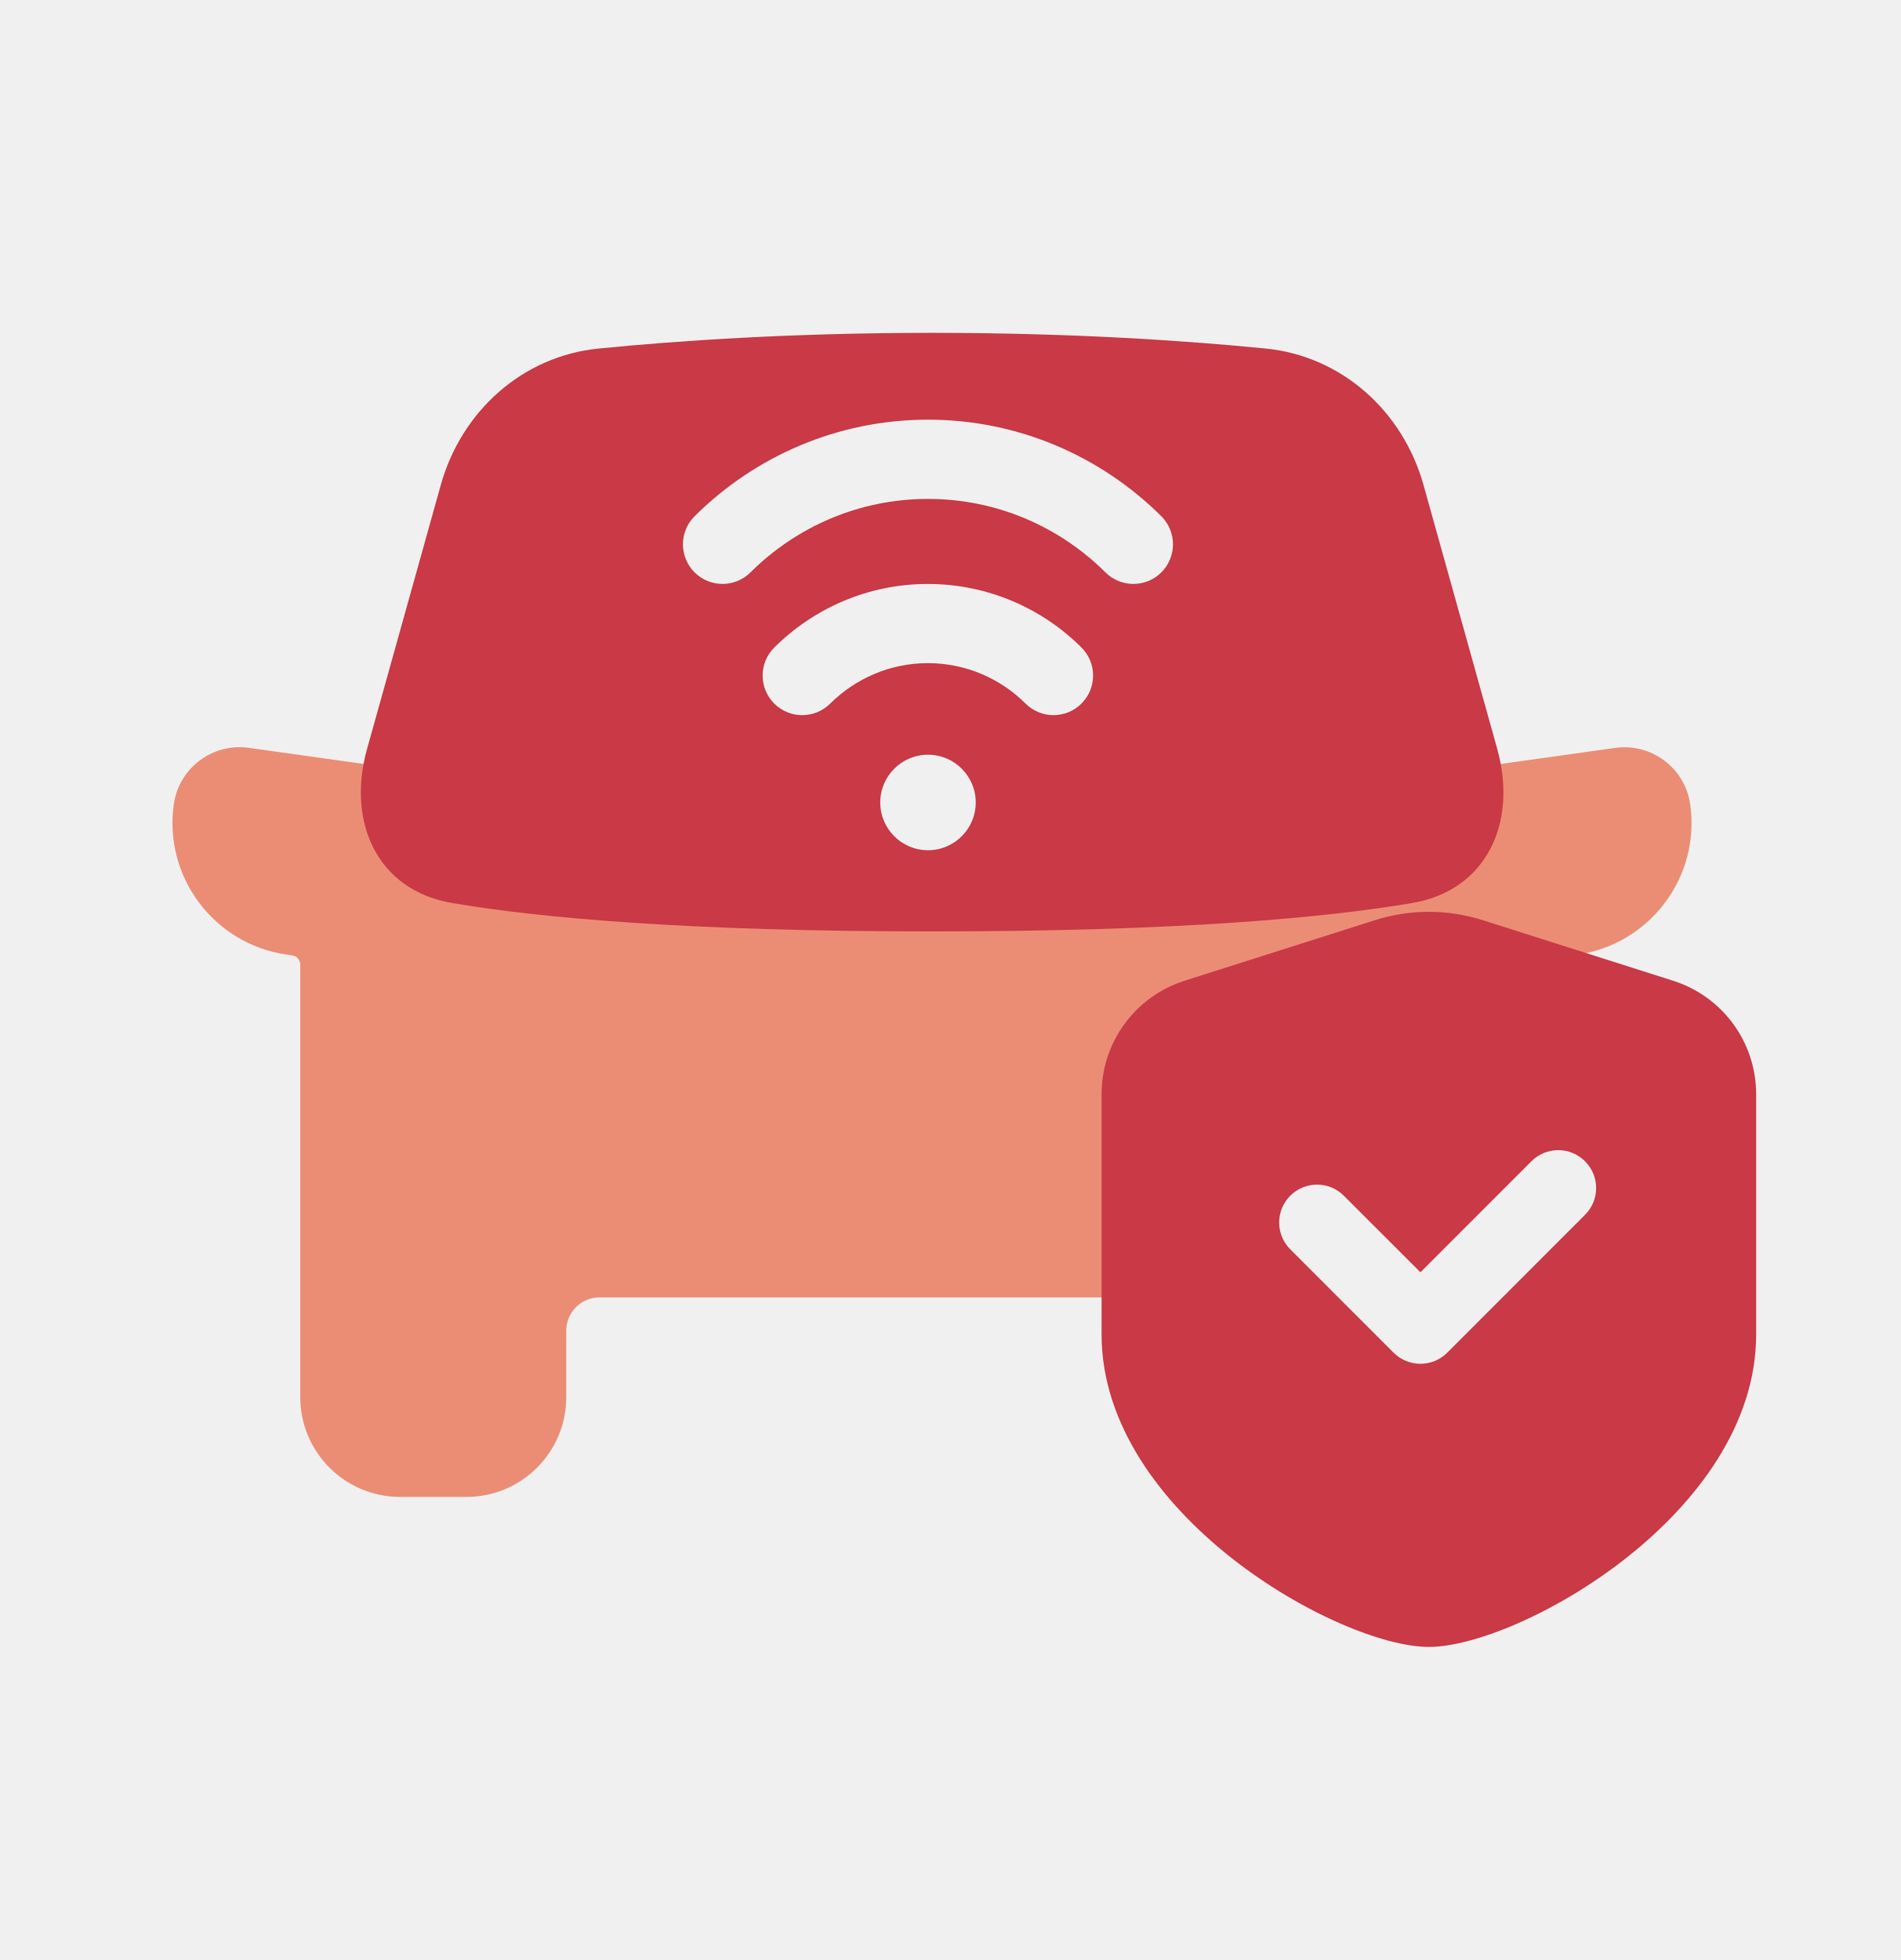
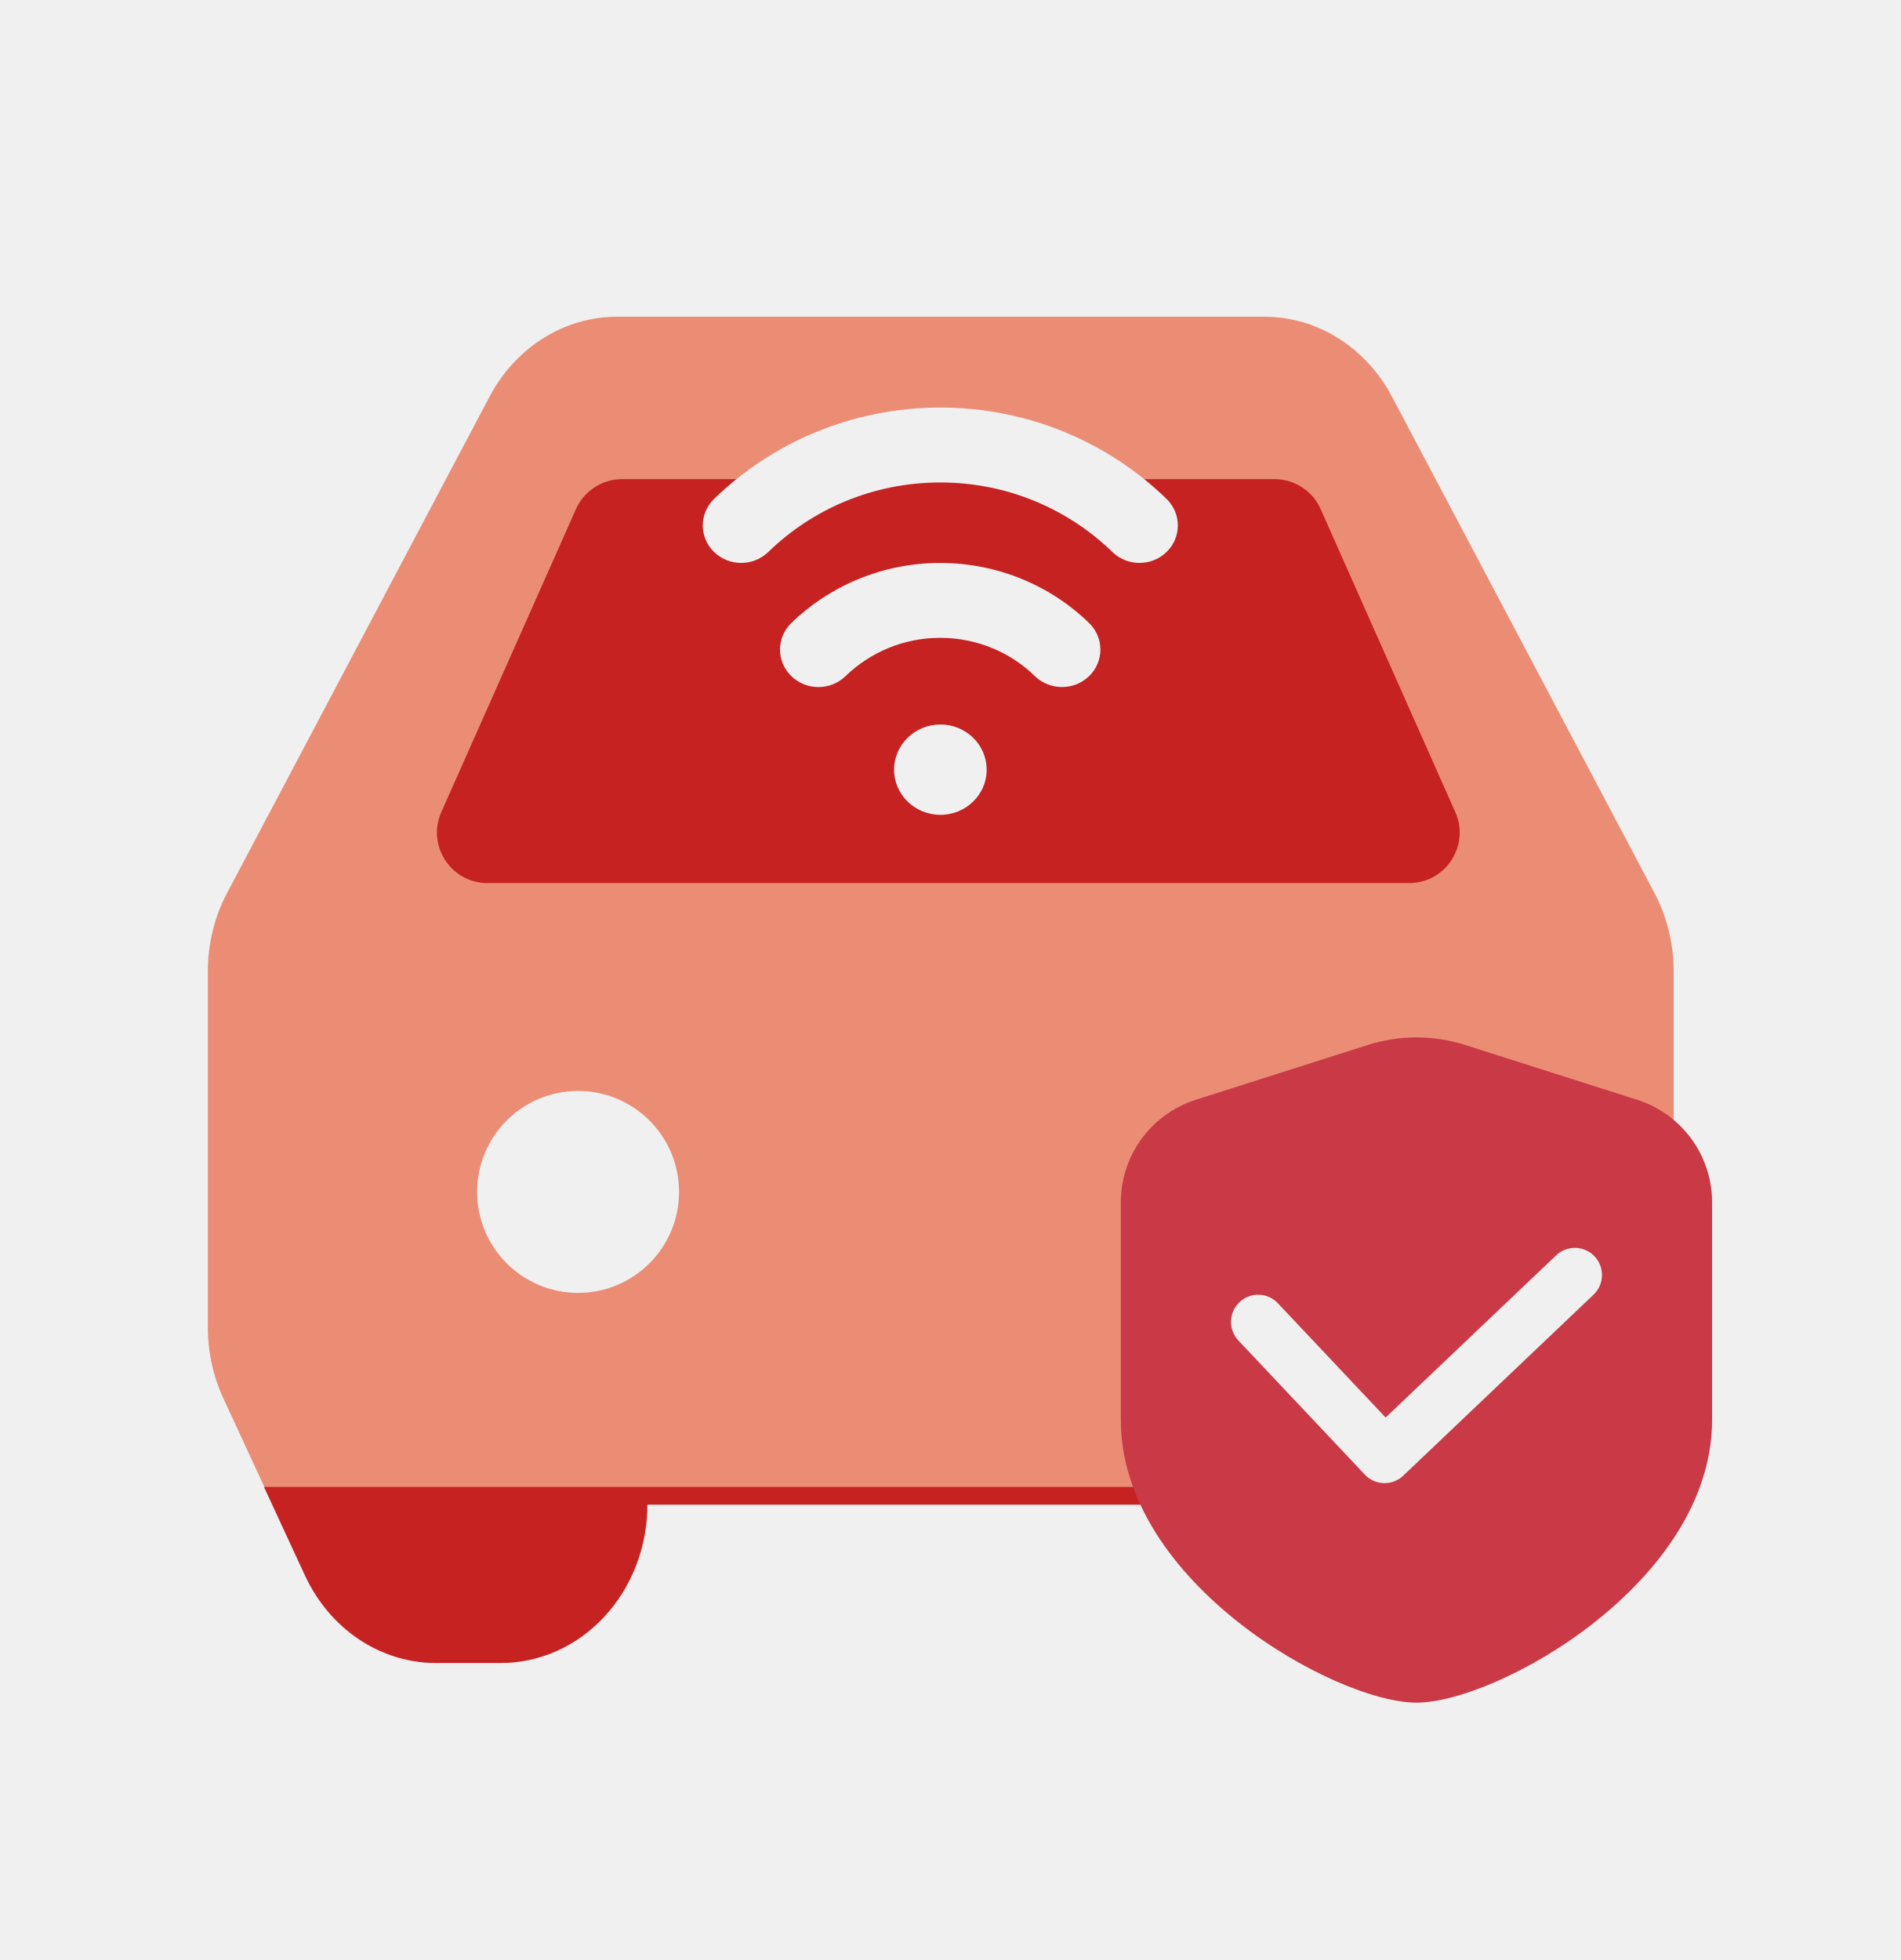
<svg xmlns="http://www.w3.org/2000/svg" width="32" height="33" viewBox="0 0 32 33" fill="none">
  <g style="mix-blend-mode:multiply">
-     <path fill-rule="evenodd" clip-rule="evenodd" d="M10.085 5.872C8.802 5.999 7.773 6.928 7.426 8.17L6.185 12.612C6.161 12.696 6.142 12.781 6.126 12.864L4.195 12.593C3.583 12.507 3.016 12.933 2.93 13.546C2.758 14.77 3.611 15.903 4.836 16.075L4.924 16.087C5.003 16.098 5.06 16.168 5.06 16.247V16.807V18.487V23.525C5.06 24.453 5.812 25.205 6.74 25.205H7.86C8.787 25.205 9.539 24.453 9.539 23.525V22.406C9.539 22.097 9.79 21.846 10.099 21.846H21.299C21.608 21.846 21.859 22.097 21.859 22.406V23.525C21.859 24.453 22.611 25.205 23.538 25.205H24.658C25.586 25.205 26.338 24.453 26.338 23.525V16.807C26.338 16.778 26.337 16.75 26.335 16.722V16.247C26.335 16.168 26.392 16.1 26.471 16.089L26.558 16.076C27.783 15.904 28.637 14.772 28.465 13.547C28.378 12.934 27.812 12.508 27.2 12.594L25.274 12.864C25.259 12.781 25.239 12.697 25.215 12.612L23.974 8.17C23.627 6.928 22.599 5.999 21.315 5.872C19.982 5.74 18.062 5.608 15.7 5.608C13.338 5.608 11.418 5.74 10.085 5.872Z" fill="white" />
+     <path fill-rule="evenodd" clip-rule="evenodd" d="M10.386 5.333C9.951 5.333 9.524 5.458 9.148 5.694C8.771 5.93 8.46 6.269 8.244 6.677L3.826 15.03C3.612 15.433 3.5 15.889 3.5 16.353V22.35C3.5 22.764 3.589 23.172 3.76 23.542L5.14 26.523C5.345 26.966 5.66 27.339 6.05 27.599C6.44 27.86 6.889 27.997 7.348 27.997H8.436C9.091 27.997 9.719 27.716 10.182 27.216C10.645 26.716 10.905 26.038 10.905 25.331H20.777C20.777 26.038 21.037 26.716 21.5 27.216C21.963 27.716 22.591 27.997 23.245 27.997H24.334C24.792 27.997 25.242 27.86 25.632 27.599C26.022 27.339 26.337 26.966 26.542 26.523L27.921 23.542C28.093 23.173 28.182 22.763 28.182 22.35V16.353C28.182 15.889 28.069 15.433 27.856 15.03L23.438 6.677C23.222 6.269 22.91 5.93 22.534 5.694C22.158 5.458 21.731 5.333 21.296 5.333H10.386Z" fill="#FA967C" />
    <g style="mix-blend-mode:multiply">
-       <path fill-rule="evenodd" clip-rule="evenodd" d="M4.191 12.591C3.579 12.505 3.012 12.931 2.926 13.544C2.754 14.768 3.608 15.901 4.832 16.073L4.92 16.085C4.999 16.096 5.056 16.166 5.056 16.245V16.805V18.485V23.523C5.056 24.451 5.808 25.203 6.736 25.203H7.856C8.783 25.203 9.535 24.451 9.535 23.523V22.404C9.535 22.095 9.786 21.844 10.095 21.844H21.295C21.604 21.844 21.855 22.095 21.855 22.404V23.523C21.855 24.451 22.607 25.203 23.534 25.203H24.654C25.582 25.203 26.334 24.451 26.334 23.523V16.805C26.334 16.777 26.333 16.749 26.332 16.721V16.245C26.332 16.166 26.388 16.098 26.467 16.087L26.555 16.074C27.779 15.902 28.633 14.77 28.461 13.545C28.375 12.932 27.808 12.506 27.196 12.592L24.115 13.025C24.032 13.037 23.948 13.029 23.867 13.006C23.582 12.928 23.282 12.886 22.972 12.886H8.416C8.107 12.886 7.807 12.928 7.523 13.006C7.442 13.028 7.358 13.036 7.276 13.024L4.191 12.591Z" fill="#FA967C" />
+       <path d="M6.044 27.602C5.654 27.341 5.339 26.968 5.134 26.525L4.444 25.035H27.225L26.535 26.525C26.33 26.968 26.015 27.341 25.625 27.602C25.235 27.862 24.786 28 24.328 28H23.239C22.584 28 21.957 27.719 21.494 27.219C21.031 26.719 20.771 26.041 20.771 25.334H10.898C10.898 26.041 10.638 26.719 10.175 27.219C9.712 27.719 9.085 28 8.43 28H7.341C6.883 28 6.434 27.862 6.044 27.602Z" fill="#D63D4A" />
    </g>
-     <path d="M7.422 8.166C7.769 6.924 8.797 5.995 10.081 5.868C11.414 5.736 13.334 5.604 15.696 5.604C18.057 5.604 19.978 5.736 21.311 5.868C22.594 5.995 23.623 6.924 23.97 8.166L25.211 12.608C25.555 13.841 25.04 14.99 23.779 15.204C22.323 15.451 19.851 15.682 15.696 15.682C11.541 15.682 9.068 15.451 7.613 15.204C6.351 14.99 5.836 13.841 6.181 12.608L7.422 8.166Z" fill="#D63D4A" />
-     <path d="M18.549 22.468C18.549 25.497 22.557 27.729 24.06 27.729C25.563 27.729 29.571 25.497 29.571 22.468C29.571 20.874 29.571 19.431 29.571 18.422C29.571 17.549 29.006 16.778 28.174 16.513L24.971 15.494C24.378 15.305 23.741 15.305 23.148 15.494L19.945 16.513C19.114 16.778 18.549 17.549 18.549 18.422C18.549 19.431 18.549 20.874 18.549 22.468Z" fill="#D63D4A" />
-     <path fill-rule="evenodd" clip-rule="evenodd" d="M11.696 8.692C12.703 7.69 14.094 7.066 15.626 7.066C17.158 7.066 18.548 7.69 19.555 8.692C19.816 8.952 19.817 9.374 19.557 9.635C19.297 9.896 18.875 9.897 18.614 9.637C17.846 8.872 16.789 8.4 15.626 8.4C14.462 8.4 13.406 8.872 12.637 9.637C12.376 9.897 11.954 9.896 11.694 9.635C11.434 9.374 11.435 8.952 11.696 8.692Z" fill="white" />
-     <path fill-rule="evenodd" clip-rule="evenodd" d="M15.624 11.165C14.985 11.165 14.404 11.425 13.978 11.847C13.717 12.107 13.295 12.105 13.035 11.844C12.776 11.582 12.777 11.16 13.039 10.901C13.701 10.243 14.615 9.832 15.624 9.832C16.631 9.832 17.551 10.243 18.211 10.903C18.471 11.163 18.471 11.585 18.211 11.845C17.95 12.106 17.528 12.106 17.268 11.845C16.848 11.426 16.264 11.165 15.624 11.165Z" fill="white" />
-     <path d="M15.626 14.315C16.07 14.315 16.43 13.955 16.43 13.511C16.43 13.067 16.07 12.707 15.626 12.707C15.182 12.707 14.822 13.067 14.822 13.511C14.822 13.955 15.182 14.315 15.626 14.315Z" fill="white" />
-     <path fill-rule="evenodd" clip-rule="evenodd" d="M26.689 19.552C26.939 19.801 26.939 20.205 26.689 20.454L24.369 22.775C24.12 23.024 23.716 23.024 23.466 22.775L21.726 21.034C21.477 20.785 21.477 20.381 21.726 20.132C21.975 19.883 22.379 19.883 22.628 20.132L23.918 21.421L25.787 19.552C26.036 19.302 26.44 19.302 26.689 19.552Z" fill="white" />
+     <g style="mix-blend-mode:multiply">
+       <path d="M7.431 13.673L9.698 8.572C9.835 8.265 10.139 8.067 10.475 8.067H21.461C21.797 8.067 22.102 8.265 22.238 8.572L24.505 13.673C24.755 14.235 24.343 14.868 23.728 14.868H8.208C7.593 14.868 7.181 14.235 7.431 13.673Z" fill="#D63D4A" />
+     </g>
+     <ellipse cx="9.734" cy="20.068" rx="1.7" ry="1.7" fill="white" />
+     <circle cx="22.203" cy="20.068" r="1.7" fill="white" />
+     <path d="M18.873 23.906C18.873 26.647 22.494 28.667 23.851 28.667C25.209 28.667 28.829 26.647 28.829 23.906C28.829 22.463 28.829 21.158 28.829 20.244C28.829 19.455 28.319 18.756 27.568 18.517L24.674 17.595C24.139 17.424 23.564 17.424 23.028 17.595L20.135 18.517C19.384 18.756 18.873 19.455 18.873 20.244C18.873 21.158 18.873 22.463 18.873 23.906Z" fill="#D63D4A" />
+     <path d="M21.185 22.256L23.314 24.514L26.518 21.467" stroke="white" stroke-width="0.914" stroke-linecap="round" stroke-linejoin="round" />
+     <path fill-rule="evenodd" clip-rule="evenodd" d="M12.024 8.4C13 7.452 14.348 6.862 15.834 6.862C17.319 6.862 18.667 7.452 19.643 8.4C19.896 8.646 19.897 9.045 19.645 9.292C19.393 9.539 18.984 9.54 18.731 9.294C17.986 8.57 16.961 8.123 15.834 8.123C14.706 8.123 13.681 8.57 12.936 9.294C12.683 9.54 12.274 9.539 12.022 9.292C11.77 9.045 11.771 8.646 12.024 8.4Z" fill="white" />
+     <path fill-rule="evenodd" clip-rule="evenodd" d="M15.832 10.739C15.212 10.739 14.649 10.985 14.236 11.385C13.983 11.63 13.573 11.629 13.322 11.381C13.07 11.134 13.072 10.735 13.325 10.489C13.967 9.868 14.854 9.478 15.832 9.478C16.808 9.478 17.7 9.867 18.34 10.491C18.592 10.737 18.592 11.137 18.34 11.383C18.087 11.629 17.678 11.629 17.425 11.383C17.019 10.986 16.452 10.739 15.832 10.739Z" fill="white" />
+     <path d="M15.835 13.719C16.265 13.719 16.614 13.379 16.614 12.959C16.614 12.539 16.265 12.198 15.835 12.198C15.404 12.198 15.055 12.539 15.055 12.959C15.055 13.379 15.404 13.719 15.835 13.719Z" fill="white" />
  </g>
</svg>
